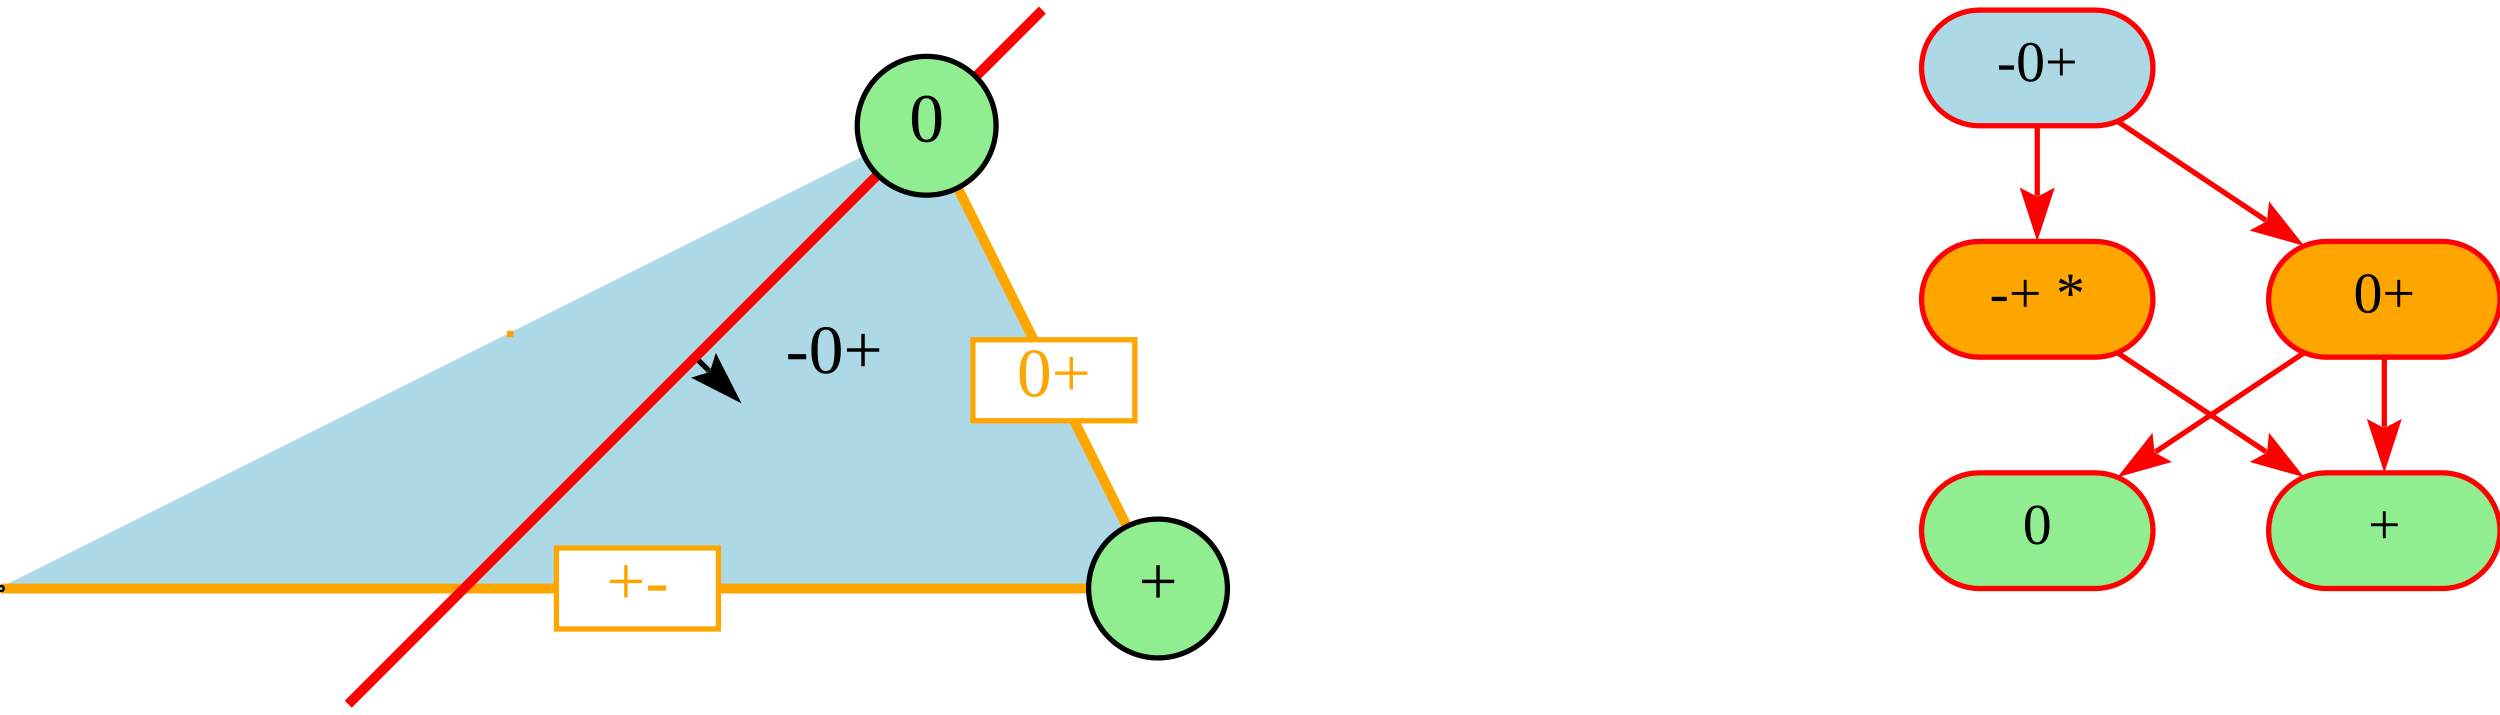
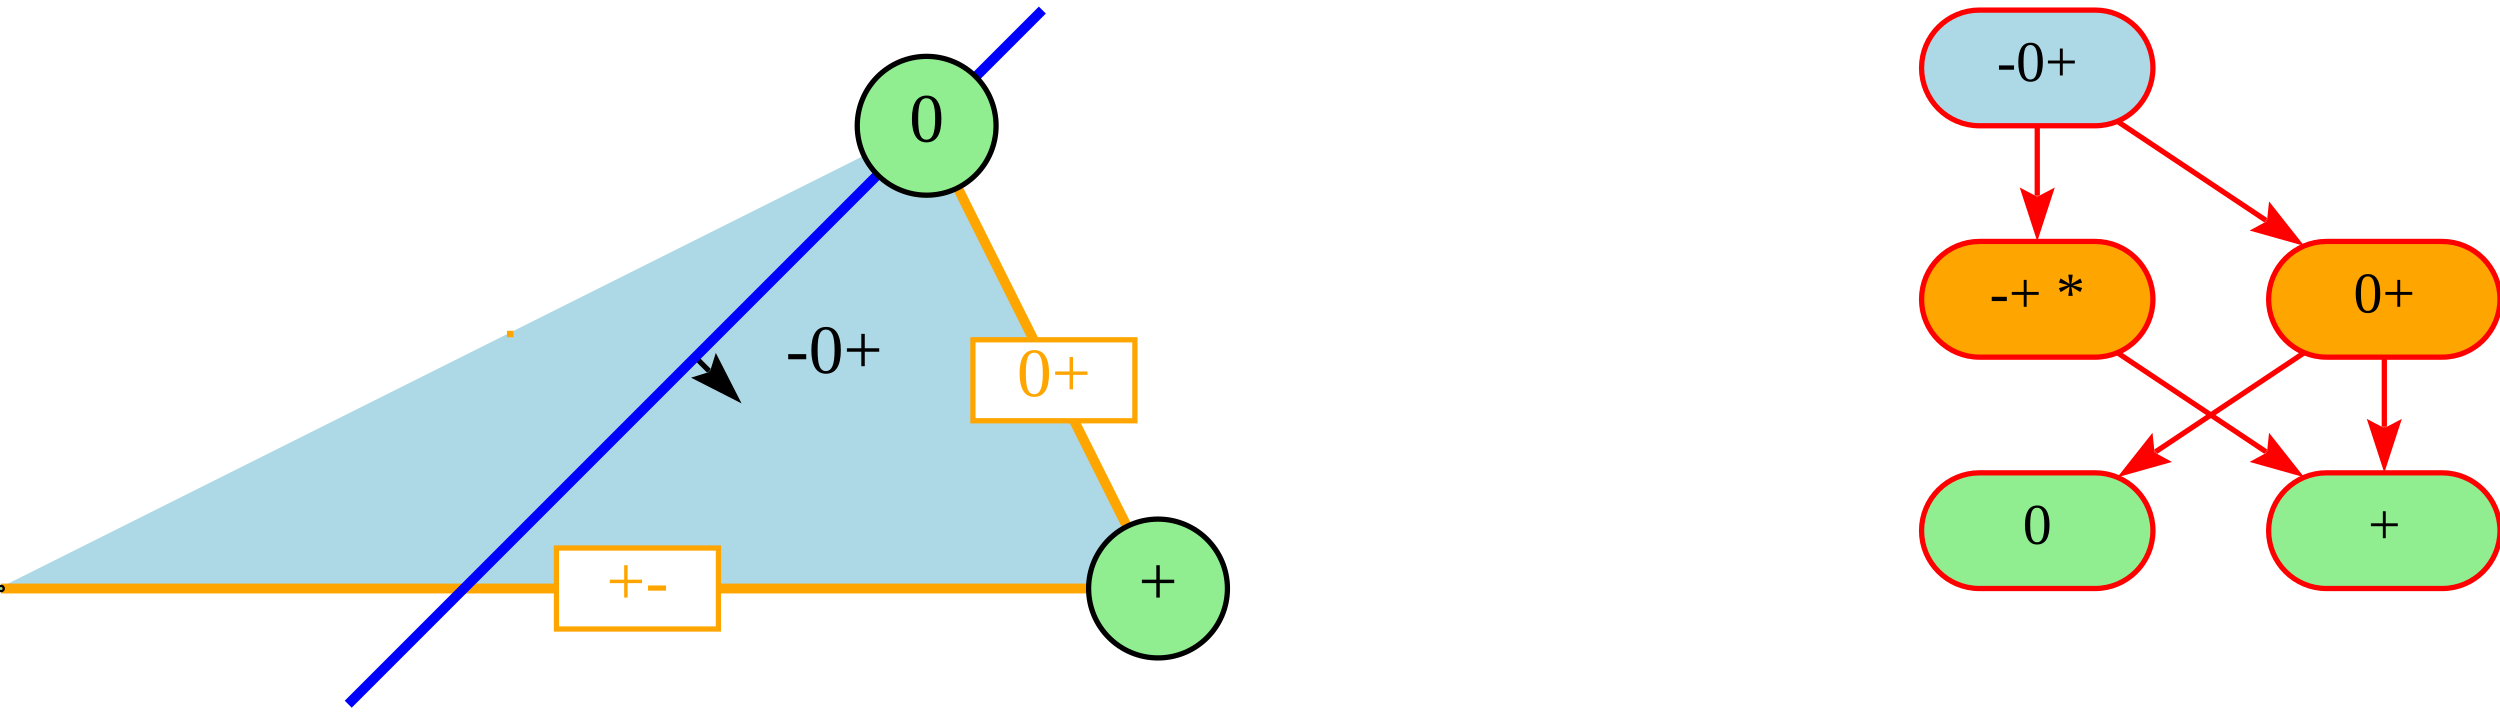
<svg xmlns="http://www.w3.org/2000/svg" stroke="rgb(0,0,0)" font-size="1" width="700" stroke-opacity="1" viewBox="0.0 0.0 700.0 200.0" height="200" version="1.1">
  <defs />
  <g fill="rgb(144,238,144)" stroke="rgb(255,0,0)" stroke-linecap="butt" stroke-width="1.475" stroke-miterlimit="10.0" fill-opacity="1.0" stroke-opacity="1.0" stroke-linejoin="miter" opacity="1.0">
    <path d="M 700,148.589 h 0 c 0,-8.945 -7.251,-16.196 -16.196 -16.196h -32.392 c -8.945,-0 -16.196,7.251 -16.196 16.196h 0 c -0,8.945 7.251,16.196 16.196 16.196h 32.392 c 8.945,0 16.196,-7.251 16.196 -16.196Z" />
  </g>
  <g fill="rgb(0,0,0)" stroke="rgb(255,0,0)" stroke-linecap="butt" stroke-width="1.475" font-size="16.196px" stroke-miterlimit="10.0" fill-opacity="1.0" stroke-opacity="1.0" stroke-linejoin="miter" opacity="1.0">
    <text dominant-baseline="middle" stroke="none" transform="matrix(1,0,0,1,667.6076,148.5886)" text-anchor="middle">+</text>
  </g>
  <g fill="rgb(144,238,144)" stroke="rgb(255,0,0)" stroke-linecap="butt" stroke-width="1.475" stroke-miterlimit="10.0" fill-opacity="1.0" stroke-opacity="1.0" stroke-linejoin="miter" opacity="1.0">
    <path d="M 602.823,148.589 h 0 c 0,-8.945 -7.251,-16.196 -16.196 -16.196h -32.392 c -8.945,-0 -16.196,7.251 -16.196 16.196h 0 c -0,8.945 7.251,16.196 16.196 16.196h 32.392 c 8.945,0 16.196,-7.251 16.196 -16.196Z" />
  </g>
  <g fill="rgb(0,0,0)" stroke="rgb(255,0,0)" stroke-linecap="butt" stroke-width="1.475" font-size="16.196px" stroke-miterlimit="10.0" fill-opacity="1.0" stroke-opacity="1.0" stroke-linejoin="miter" opacity="1.0">
    <text dominant-baseline="middle" stroke="none" transform="matrix(1,0,0,1,570.4304,148.5886)" text-anchor="middle">0</text>
  </g>
  <g fill="rgb(144,238,144)" stroke="rgb(255,0,0)" stroke-linecap="butt" stroke-width="1.475" stroke-miterlimit="10.0" fill-opacity="1.0" stroke-opacity="1.0" stroke-linejoin="miter" opacity="0.0">
    <path d="M 505.646,148.589 h 0 c 0,-8.945 -7.251,-16.196 -16.196 -16.196h -32.392 c -8.945,-0 -16.196,7.251 -16.196 16.196h 0 c -0,8.945 7.251,16.196 16.196 16.196h 32.392 c 8.945,0 16.196,-7.251 16.196 -16.196Z" />
  </g>
  <g fill="rgb(0,0,0)" stroke="rgb(255,0,0)" stroke-linecap="butt" stroke-width="1.475" font-size="16.196px" stroke-miterlimit="10.0" fill-opacity="1.0" stroke-opacity="1.0" stroke-linejoin="miter" opacity="0.0">
    <text dominant-baseline="middle" stroke="none" transform="matrix(1,0,0,1,473.2531,148.5886)" text-anchor="middle">-</text>
  </g>
  <g fill="rgb(255,165,0)" stroke="rgb(255,0,0)" stroke-linecap="butt" stroke-width="1.475" stroke-miterlimit="10.0" fill-opacity="1.0" stroke-opacity="1.0" stroke-linejoin="miter" opacity="1.0">
    <path d="M 700,83.804 h 0 c 0,-8.945 -7.251,-16.196 -16.196 -16.196h -32.392 c -8.945,-0 -16.196,7.251 -16.196 16.196h 0 c -0,8.945 7.251,16.196 16.196 16.196h 32.392 c 8.945,0 16.196,-7.251 16.196 -16.196Z" />
  </g>
  <g fill="rgb(0,0,0)" stroke="rgb(255,0,0)" stroke-linecap="butt" stroke-width="1.475" font-size="16.196px" stroke-miterlimit="10.0" fill-opacity="1.0" stroke-opacity="1.0" stroke-linejoin="miter" opacity="1.0">
    <text dominant-baseline="middle" stroke="none" transform="matrix(1,0,0,1,667.6076,83.8038)" text-anchor="middle">0+</text>
  </g>
  <g fill="rgb(255,165,0)" stroke="rgb(255,0,0)" stroke-linecap="butt" stroke-width="1.475" stroke-miterlimit="10.0" fill-opacity="1.0" stroke-opacity="1.0" stroke-linejoin="miter" opacity="1.0">
    <path d="M 602.823,83.804 h 0 c 0,-8.945 -7.251,-16.196 -16.196 -16.196h -32.392 c -8.945,-0 -16.196,7.251 -16.196 16.196h 0 c -0,8.945 7.251,16.196 16.196 16.196h 32.392 c 8.945,0 16.196,-7.251 16.196 -16.196Z" />
  </g>
  <g fill="rgb(0,0,0)" stroke="rgb(255,0,0)" stroke-linecap="butt" stroke-width="1.475" font-size="16.196px" stroke-miterlimit="10.0" fill-opacity="1.0" stroke-opacity="1.0" stroke-linejoin="miter" opacity="1.0">
    <text dominant-baseline="middle" stroke="none" transform="matrix(1,0,0,1,570.4304,83.8038)" text-anchor="middle">-+ *</text>
  </g>
  <g fill="rgb(255,165,0)" stroke="rgb(255,0,0)" stroke-linecap="butt" stroke-width="1.475" stroke-miterlimit="10.0" fill-opacity="1.0" stroke-opacity="1.0" stroke-linejoin="miter" opacity="0.0">
    <path d="M 505.646,83.804 h 0 c 0,-8.945 -7.251,-16.196 -16.196 -16.196h -32.392 c -8.945,-0 -16.196,7.251 -16.196 16.196h 0 c -0,8.945 7.251,16.196 16.196 16.196h 32.392 c 8.945,0 16.196,-7.251 16.196 -16.196Z" />
  </g>
  <g fill="rgb(0,0,0)" stroke="rgb(255,0,0)" stroke-linecap="butt" stroke-width="1.475" font-size="16.196px" stroke-miterlimit="10.0" fill-opacity="1.0" stroke-opacity="1.0" stroke-linejoin="miter" opacity="0.0">
    <text dominant-baseline="middle" stroke="none" transform="matrix(1,0,0,1,473.2531,83.8038)" text-anchor="middle">-0</text>
  </g>
  <g fill="rgb(173,216,230)" stroke="rgb(255,0,0)" stroke-linecap="butt" stroke-width="1.475" stroke-miterlimit="10.0" fill-opacity="1.0" stroke-opacity="1.0" stroke-linejoin="miter" opacity="1.0">
    <path d="M 602.823,19.019 h 0 c 0,-8.945 -7.251,-16.196 -16.196 -16.196h -32.392 c -8.945,-0 -16.196,7.251 -16.196 16.196h 0 c -0,8.945 7.251,16.196 16.196 16.196h 32.392 c 8.945,0 16.196,-7.251 16.196 -16.196Z" />
  </g>
  <g fill="rgb(0,0,0)" stroke="rgb(255,0,0)" stroke-linecap="butt" stroke-width="1.475" font-size="16.196px" stroke-miterlimit="10.0" fill-opacity="1.0" stroke-opacity="1.0" stroke-linejoin="miter" opacity="1.0">
    <text dominant-baseline="middle" stroke="none" transform="matrix(1,0,0,1,570.4304,19.019)" text-anchor="middle">-0+</text>
  </g>
  <g fill="rgb(0,0,0)" stroke="rgb(255,0,0)" stroke-linecap="butt" stroke-width="1.475" stroke-miterlimit="10.0" fill-opacity="0.0" stroke-opacity="1.0" stroke-linejoin="miter">
    <path d="M 667.608,100 l 0,19.483 " />
  </g>
  <g fill="rgb(255,0,0)" stroke="rgb(255,0,0)" stroke-linecap="butt" stroke-width="0.0" stroke-miterlimit="10.0" fill-opacity="1.0" stroke-opacity="1.0" stroke-linejoin="miter" />
  <g fill="rgb(255,0,0)" stroke="rgb(255,0,0)" stroke-linecap="butt" stroke-width="0.0" stroke-miterlimit="10.0" fill-opacity="1.0" stroke-opacity="1.0" stroke-linejoin="miter" />
  <g fill="rgb(255,0,0)" stroke="rgb(255,0,0)" stroke-linecap="butt" stroke-width="0.0" stroke-miterlimit="10.0" fill-opacity="1.0" stroke-opacity="1.0" stroke-linejoin="miter">
    <path d="M 667.608,132.392 l 4.907,-15.101 l -4.907,2.58 l -4.907,-2.58 Z" />
  </g>
  <g fill="rgb(255,0,0)" stroke="rgb(255,0,0)" stroke-linecap="butt" stroke-width="0.0" stroke-miterlimit="10.0" fill-opacity="1.0" stroke-opacity="1.0" stroke-linejoin="miter">
    <path d="M 667.608,119.871 l -0,-0.388 l 0.738,-0 l -0.738,0.388 l -0,-0.388 l -0.738,0 Z" />
  </g>
  <g fill="rgb(0,0,0)" stroke="rgb(255,0,0)" stroke-linecap="butt" stroke-width="1.475" stroke-miterlimit="10.0" fill-opacity="0.0" stroke-opacity="1.0" stroke-linejoin="miter">
    <path d="M 645.178,98.757 l -41.576,27.718 " />
  </g>
  <g fill="rgb(255,0,0)" stroke="rgb(255,0,0)" stroke-linecap="butt" stroke-width="0.0" stroke-miterlimit="10.0" fill-opacity="1.0" stroke-opacity="1.0" stroke-linejoin="miter" />
  <g fill="rgb(255,0,0)" stroke="rgb(255,0,0)" stroke-linecap="butt" stroke-width="0.0" stroke-miterlimit="10.0" fill-opacity="1.0" stroke-opacity="1.0" stroke-linejoin="miter" />
  <g fill="rgb(255,0,0)" stroke="rgb(255,0,0)" stroke-linecap="butt" stroke-width="0.0" stroke-miterlimit="10.0" fill-opacity="1.0" stroke-opacity="1.0" stroke-linejoin="miter">
    <path d="M 592.86,133.636 l 15.287,-4.294 l -4.868,-2.652 l -0.575,-5.514 Z" />
  </g>
  <g fill="rgb(255,0,0)" stroke="rgb(255,0,0)" stroke-linecap="butt" stroke-width="0.0" stroke-miterlimit="10.0" fill-opacity="1.0" stroke-opacity="1.0" stroke-linejoin="miter">
    <path d="M 603.279,126.69 l 0.323,-0.215 l 0.409,0.614 l -0.732,-0.399 l 0.323,-0.215 l -0.409,-0.614 Z" />
  </g>
  <g fill="rgb(0,0,0)" stroke="rgb(255,0,0)" stroke-linecap="butt" stroke-width="1.475" stroke-miterlimit="10.0" fill-opacity="0.0" stroke-opacity="1.0" stroke-linejoin="miter">
    <path d="M 592.86,98.757 l 41.576,27.718 " />
  </g>
  <g fill="rgb(255,0,0)" stroke="rgb(255,0,0)" stroke-linecap="butt" stroke-width="0.0" stroke-miterlimit="10.0" fill-opacity="1.0" stroke-opacity="1.0" stroke-linejoin="miter" />
  <g fill="rgb(255,0,0)" stroke="rgb(255,0,0)" stroke-linecap="butt" stroke-width="0.0" stroke-miterlimit="10.0" fill-opacity="1.0" stroke-opacity="1.0" stroke-linejoin="miter" />
  <g fill="rgb(255,0,0)" stroke="rgb(255,0,0)" stroke-linecap="butt" stroke-width="0.0" stroke-miterlimit="10.0" fill-opacity="1.0" stroke-opacity="1.0" stroke-linejoin="miter">
    <path d="M 645.178,133.636 l -9.843,-12.459 l -0.575,5.514 l -4.868,2.652 Z" />
  </g>
  <g fill="rgb(255,0,0)" stroke="rgb(255,0,0)" stroke-linecap="butt" stroke-width="0.0" stroke-miterlimit="10.0" fill-opacity="1.0" stroke-opacity="1.0" stroke-linejoin="miter">
    <path d="M 634.759,126.69 l -0.323,-0.215 l 0.409,-0.614 l -0.086,0.829 l -0.323,-0.215 l -0.409,0.614 Z" />
  </g>
  <g fill="rgb(0,0,0)" stroke="rgb(255,0,0)" stroke-linecap="butt" stroke-width="1.475" stroke-miterlimit="10.0" fill-opacity="0.0" stroke-opacity="1.0" stroke-linejoin="miter">
    <path d="M 592.86,33.972 l 41.576,27.718 " />
  </g>
  <g fill="rgb(255,0,0)" stroke="rgb(255,0,0)" stroke-linecap="butt" stroke-width="0.0" stroke-miterlimit="10.0" fill-opacity="1.0" stroke-opacity="1.0" stroke-linejoin="miter" />
  <g fill="rgb(255,0,0)" stroke="rgb(255,0,0)" stroke-linecap="butt" stroke-width="0.0" stroke-miterlimit="10.0" fill-opacity="1.0" stroke-opacity="1.0" stroke-linejoin="miter" />
  <g fill="rgb(255,0,0)" stroke="rgb(255,0,0)" stroke-linecap="butt" stroke-width="0.0" stroke-miterlimit="10.0" fill-opacity="1.0" stroke-opacity="1.0" stroke-linejoin="miter">
    <path d="M 645.178,68.851 l -9.843,-12.459 l -0.575,5.514 l -4.868,2.652 Z" />
  </g>
  <g fill="rgb(255,0,0)" stroke="rgb(255,0,0)" stroke-linecap="butt" stroke-width="0.0" stroke-miterlimit="10.0" fill-opacity="1.0" stroke-opacity="1.0" stroke-linejoin="miter">
    <path d="M 634.759,61.905 l -0.323,-0.215 l 0.409,-0.614 l -0.086,0.829 l -0.323,-0.215 l -0.409,0.614 Z" />
  </g>
  <g fill="rgb(0,0,0)" stroke="rgb(255,0,0)" stroke-linecap="butt" stroke-width="1.475" stroke-miterlimit="10.0" fill-opacity="0.0" stroke-opacity="1.0" stroke-linejoin="miter">
    <path d="M 570.43,35.215 l 0,19.483 " />
  </g>
  <g fill="rgb(255,0,0)" stroke="rgb(255,0,0)" stroke-linecap="butt" stroke-width="0.0" stroke-miterlimit="10.0" fill-opacity="1.0" stroke-opacity="1.0" stroke-linejoin="miter" />
  <g fill="rgb(255,0,0)" stroke="rgb(255,0,0)" stroke-linecap="butt" stroke-width="0.0" stroke-miterlimit="10.0" fill-opacity="1.0" stroke-opacity="1.0" stroke-linejoin="miter" />
  <g fill="rgb(255,0,0)" stroke="rgb(255,0,0)" stroke-linecap="butt" stroke-width="0.0" stroke-miterlimit="10.0" fill-opacity="1.0" stroke-opacity="1.0" stroke-linejoin="miter">
    <path d="M 570.43,67.608 l 4.907,-15.101 l -4.907,2.58 l -4.907,-2.58 Z" />
  </g>
  <g fill="rgb(255,0,0)" stroke="rgb(255,0,0)" stroke-linecap="butt" stroke-width="0.0" stroke-miterlimit="10.0" fill-opacity="1.0" stroke-opacity="1.0" stroke-linejoin="miter">
    <path d="M 570.43,55.086 l -0,-0.388 l 0.738,-0 l -0.738,0.388 l -0,-0.388 l -0.738,0 Z" />
  </g>
  <g fill="rgb(173,216,230)" stroke="rgb(173,216,230)" stroke-linecap="butt" stroke-width="0.738" stroke-miterlimit="10.0" fill-opacity="1.0" stroke-opacity="1.0" stroke-linejoin="miter">
    <path d="M 324.248,164.785 l -64.785,-129.57 l -259.139,129.57 Z" />
  </g>
  <g fill="rgb(0,0,0)" stroke="rgb(255,165,0)" stroke-linecap="butt" stroke-width="2.766" stroke-miterlimit="10.0" fill-opacity="0.0" stroke-opacity="1.0" stroke-linejoin="miter">
    <path d="M 324.248,164.785 l -64.785,-129.57 " />
  </g>
  <g fill="rgb(0,0,0)" stroke="rgb(255,165,0)" stroke-linecap="butt" stroke-width="2.766" stroke-miterlimit="10.0" fill-opacity="0.0" stroke-opacity="1.0" stroke-linejoin="miter">
    <path d="M 324.248,164.785 h -323.924 " />
  </g>
  <g fill="rgb(255,255,255)" stroke="rgb(255,165,0)" stroke-linecap="butt" stroke-width="1.475" stroke-miterlimit="10.0" fill-opacity="1.0" stroke-opacity="1.0" stroke-linejoin="miter">
    <path d="M 143.012,93.683 l -0,-0.324 h -0.324 l -0,0.324 Z" />
  </g>
  <g fill="rgb(255,165,0)" stroke="rgb(0,0,0)" stroke-linecap="butt" stroke-width="1.475" font-size="0.324px" stroke-miterlimit="10.0" fill-opacity="1.0" stroke-opacity="1.0" stroke-linejoin="miter">
    <text dominant-baseline="middle" stroke="none" transform="matrix(1,0,0,1,142.8505,93.5215)" text-anchor="middle">-0</text>
  </g>
  <g fill="rgb(255,255,255)" stroke="rgb(255,165,0)" stroke-linecap="butt" stroke-width="1.475" stroke-miterlimit="10.0" fill-opacity="1.0" stroke-opacity="1.0" stroke-linejoin="miter">
    <path d="M 201.157,176.122 l -0,-22.675 h -45.349 l -0,22.675 Z" />
  </g>
  <g fill="rgb(255,165,0)" stroke="rgb(0,0,0)" stroke-linecap="butt" stroke-width="1.475" font-size="19.435px" stroke-miterlimit="10.0" fill-opacity="1.0" stroke-opacity="1.0" stroke-linejoin="miter">
    <text dominant-baseline="middle" stroke="none" transform="matrix(1,0,0,1,178.4822,164.7848)" text-anchor="middle">+-</text>
  </g>
  <g fill="rgb(255,255,255)" stroke="rgb(255,165,0)" stroke-linecap="butt" stroke-width="1.475" stroke-miterlimit="10.0" fill-opacity="1.0" stroke-opacity="1.0" stroke-linejoin="miter">
    <path d="M 317.77,117.816 l -0,-22.675 h -45.349 l -0,22.675 Z" />
  </g>
  <g fill="rgb(255,165,0)" stroke="rgb(0,0,0)" stroke-linecap="butt" stroke-width="1.475" font-size="19.435px" stroke-miterlimit="10.0" fill-opacity="1.0" stroke-opacity="1.0" stroke-linejoin="miter">
    <text dominant-baseline="middle" stroke="none" transform="matrix(1,0,0,1,295.0949,106.4785)" text-anchor="middle">0+</text>
  </g>
  <g fill="rgb(0,0,0)" stroke="rgb(0,0,0)" stroke-linecap="butt" stroke-width="1.475" font-size="19.435px" stroke-miterlimit="10.0" fill-opacity="1.0" stroke-opacity="1.0" stroke-linejoin="miter">
    <text dominant-baseline="middle" stroke="none" transform="matrix(1,0,0,1,233.5493,100)" text-anchor="middle">-0+</text>
  </g>
  <g fill="rgb(0,0,0)" stroke="rgb(0,0,0)" stroke-linecap="butt" stroke-width="1.475" stroke-miterlimit="10.0" fill-opacity="0.0" stroke-opacity="1.0" stroke-linejoin="miter">
    <path d="M 194.678,100 l 3.829,3.829 " />
  </g>
  <g fill="rgb(0,0,0)" stroke="rgb(0,0,0)" stroke-linecap="butt" stroke-width="0.0" stroke-miterlimit="10.0" fill-opacity="1.0" stroke-opacity="1.0" stroke-linejoin="miter" />
  <g fill="rgb(0,0,0)" stroke="rgb(0,0,0)" stroke-linecap="butt" stroke-width="0.0" stroke-miterlimit="10.0" fill-opacity="1.0" stroke-opacity="1.0" stroke-linejoin="miter" />
  <g fill="rgb(0,0,0)" stroke="rgb(0,0,0)" stroke-linecap="butt" stroke-width="0.0" stroke-miterlimit="10.0" fill-opacity="1.0" stroke-opacity="1.0" stroke-linejoin="miter">
    <path d="M 207.635,112.957 l -7.209,-14.148 l -1.645,5.294 l -5.294,1.645 Z" />
  </g>
  <g fill="rgb(0,0,0)" stroke="rgb(0,0,0)" stroke-linecap="butt" stroke-width="0.0" stroke-miterlimit="10.0" fill-opacity="1.0" stroke-opacity="1.0" stroke-linejoin="miter">
    <path d="M 198.781,104.103 l -0.274,-0.274 l 0.522,-0.522 l -0.247,0.796 l -0.274,-0.274 l -0.522,0.522 Z" />
  </g>
-   <g fill="rgb(0,0,0)" stroke="rgb(255,0,0)" stroke-linecap="butt" stroke-width="2.766" stroke-miterlimit="10.0" fill-opacity="0.0" stroke-opacity="1.0" stroke-linejoin="miter">
+   <g fill="rgb(0,0,0)" stroke="rgb(0,0,255)" stroke-linecap="butt" stroke-width="2.766" stroke-miterlimit="10.0" fill-opacity="0.0" stroke-opacity="1.0" stroke-linejoin="miter">
    <path d="M 97.501,197.177 l 194.355,-194.355 " />
  </g>
  <g fill="rgb(144,238,144)" stroke="rgb(0,0,0)" stroke-linecap="butt" stroke-width="1.475" stroke-miterlimit="10.0" fill-opacity="1.0" stroke-opacity="1.0" stroke-linejoin="miter">
    <path d="M 0.648,164.785 c 0,-0.179 -0.145,-0.324 -0.324 -0.324c -0.179,-0 -0.324,0.145 -0.324 0.324c -0,0.179 0.145,0.324 0.324 0.324c 0.179,0 0.324,-0.145 0.324 -0.324Z" />
  </g>
  <g fill="rgb(0,0,0)" stroke="rgb(0,0,0)" stroke-linecap="butt" stroke-width="1.475" font-size="0.324px" stroke-miterlimit="10.0" fill-opacity="1.0" stroke-opacity="1.0" stroke-linejoin="miter">
    <text dominant-baseline="middle" stroke="none" transform="matrix(1,0,0,1,0.3239,164.7848)" text-anchor="middle">-</text>
  </g>
  <g fill="rgb(144,238,144)" stroke="rgb(0,0,0)" stroke-linecap="butt" stroke-width="1.475" stroke-miterlimit="10.0" fill-opacity="1.0" stroke-opacity="1.0" stroke-linejoin="miter">
    <path d="M 278.899,35.215 c 0,-10.734 -8.701,-19.435 -19.435 -19.435c -10.734,-0 -19.435,8.701 -19.435 19.435c -0,10.734 8.701,19.435 19.435 19.435c 10.734,0 19.435,-8.701 19.435 -19.435Z" />
  </g>
  <g fill="rgb(0,0,0)" stroke="rgb(0,0,0)" stroke-linecap="butt" stroke-width="1.475" font-size="19.435px" stroke-miterlimit="10.0" fill-opacity="1.0" stroke-opacity="1.0" stroke-linejoin="miter">
    <text dominant-baseline="middle" stroke="none" transform="matrix(1,0,0,1,259.4632,35.2152)" text-anchor="middle">0</text>
  </g>
  <g fill="rgb(144,238,144)" stroke="rgb(0,0,0)" stroke-linecap="butt" stroke-width="1.475" stroke-miterlimit="10.0" fill-opacity="1.0" stroke-opacity="1.0" stroke-linejoin="miter">
    <path d="M 343.683,164.785 c 0,-10.734 -8.701,-19.435 -19.435 -19.435c -10.734,-0 -19.435,8.701 -19.435 19.435c -0,10.734 8.701,19.435 19.435 19.435c 10.734,0 19.435,-8.701 19.435 -19.435Z" />
  </g>
  <g fill="rgb(0,0,0)" stroke="rgb(0,0,0)" stroke-linecap="butt" stroke-width="1.475" font-size="19.435px" stroke-miterlimit="10.0" fill-opacity="1.0" stroke-opacity="1.0" stroke-linejoin="miter">
    <text dominant-baseline="middle" stroke="none" transform="matrix(1,0,0,1,324.248,164.7848)" text-anchor="middle">+</text>
  </g>
</svg>
